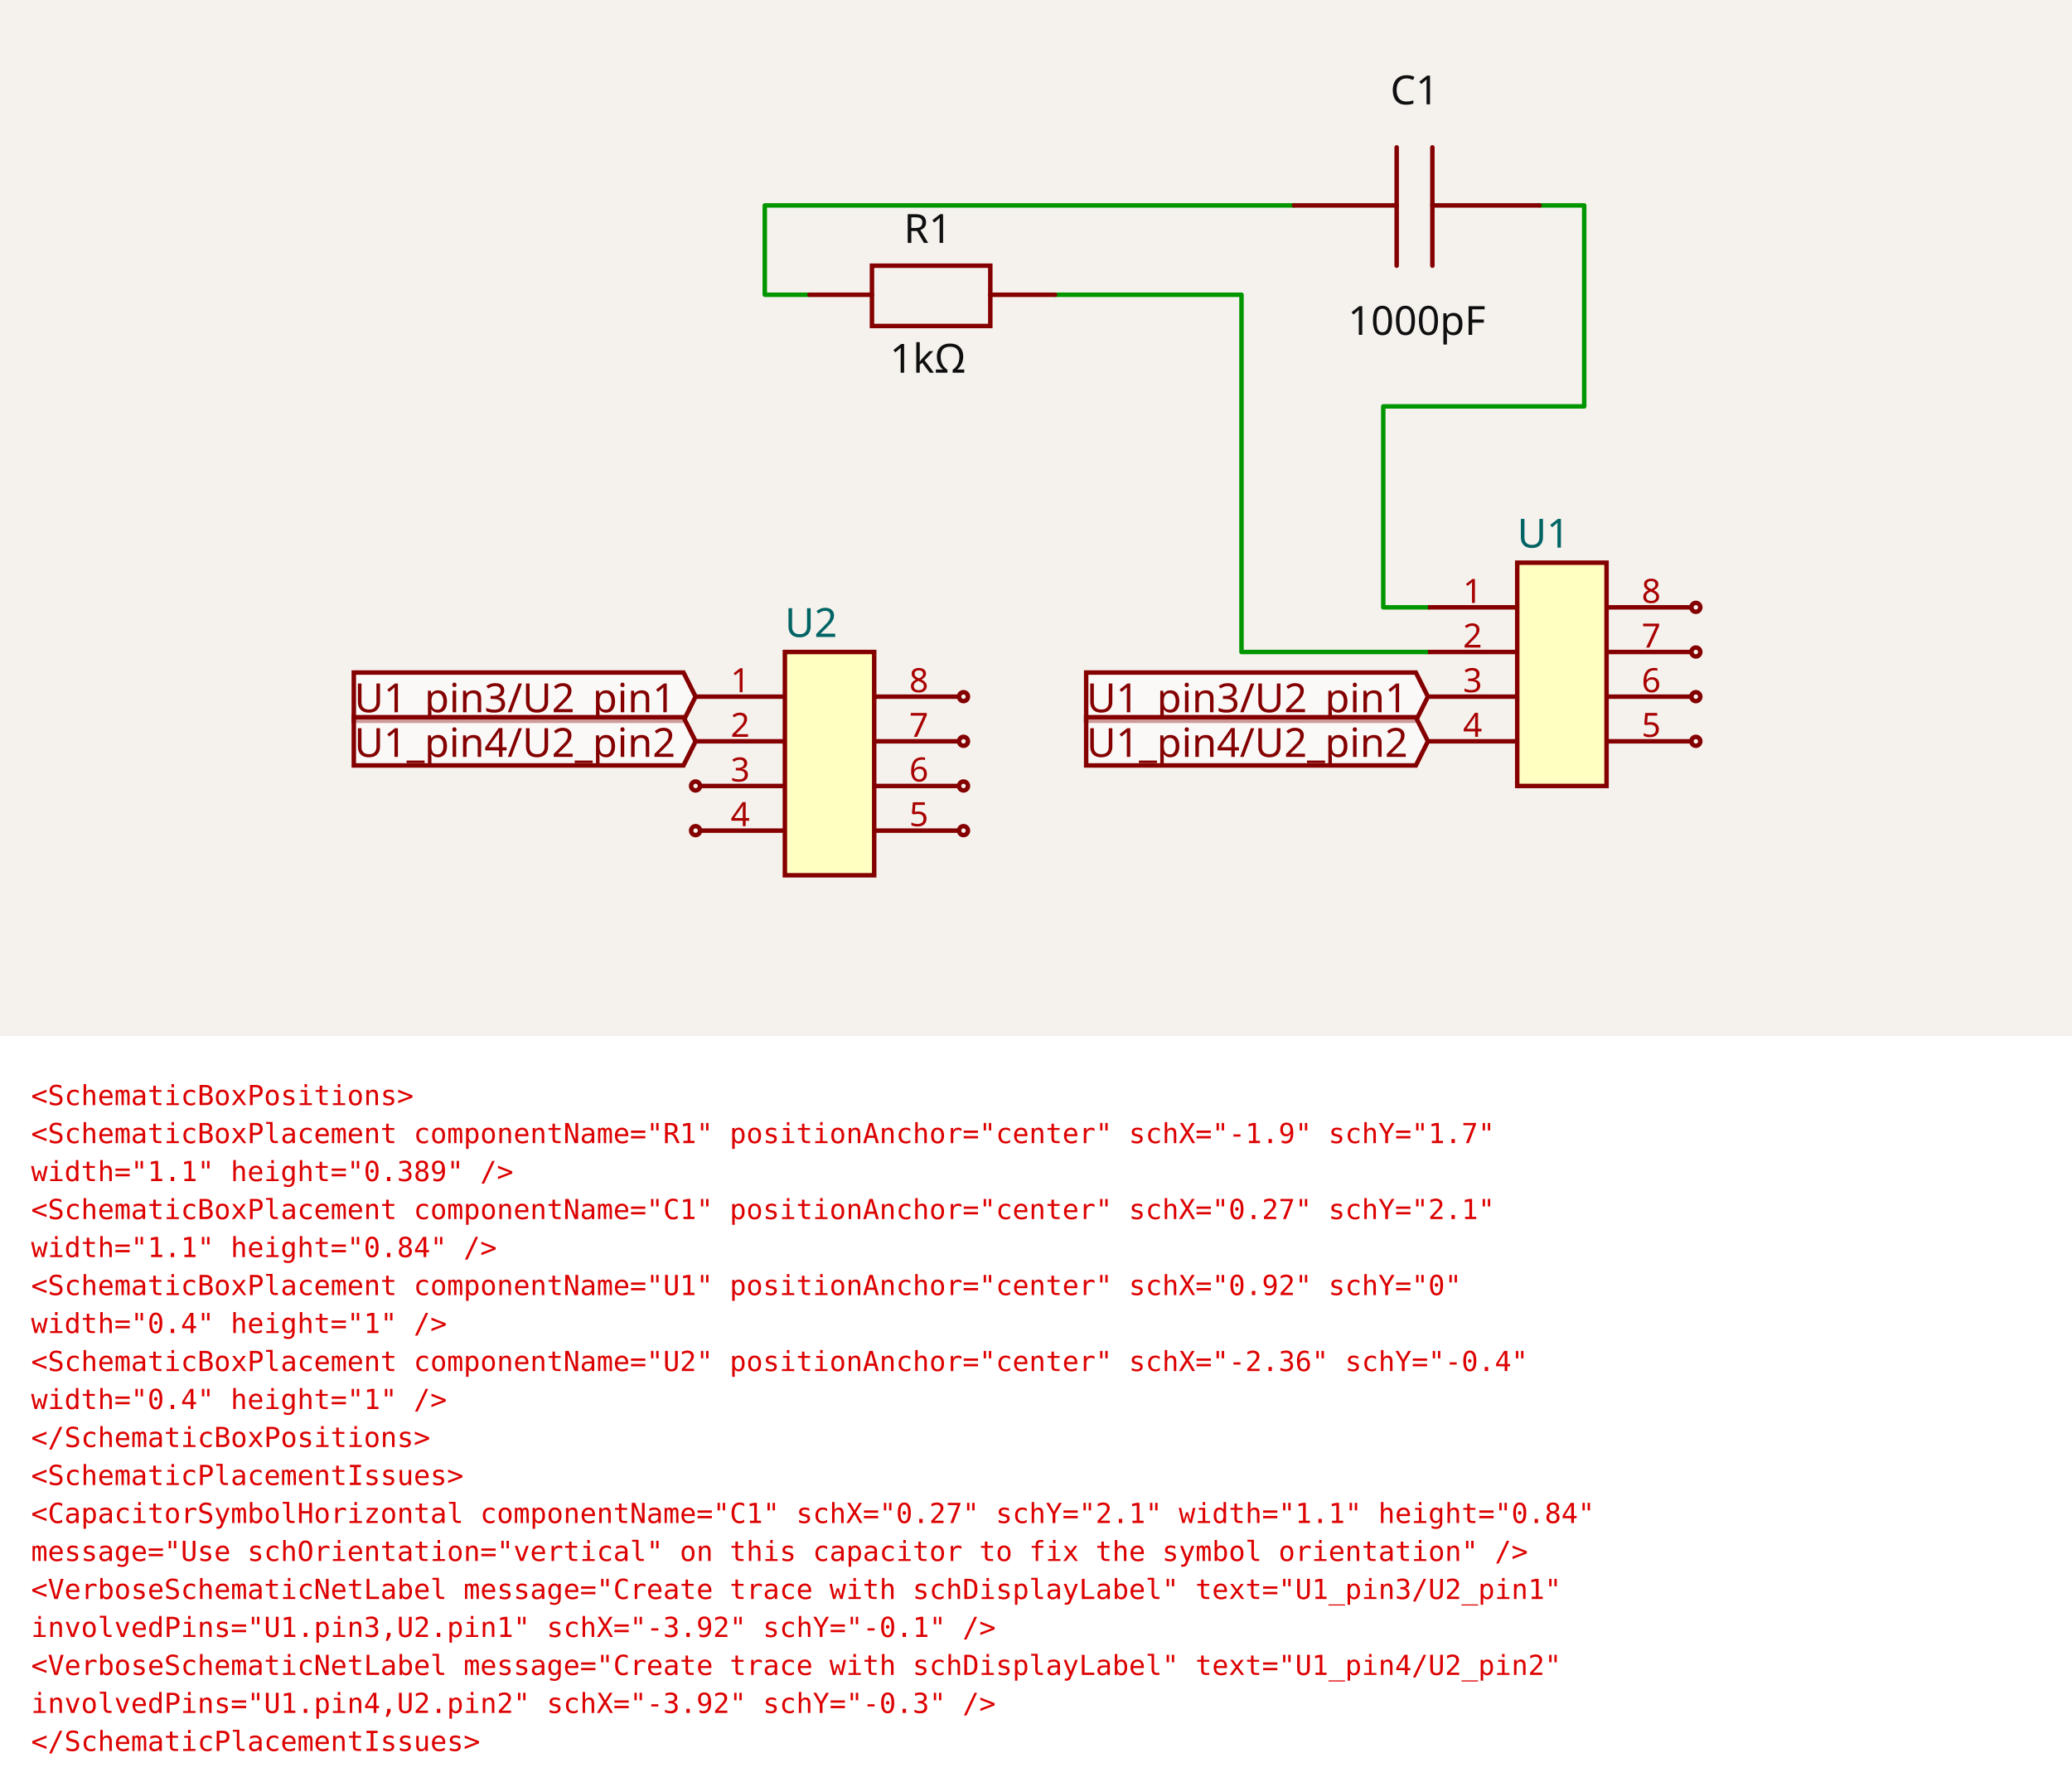
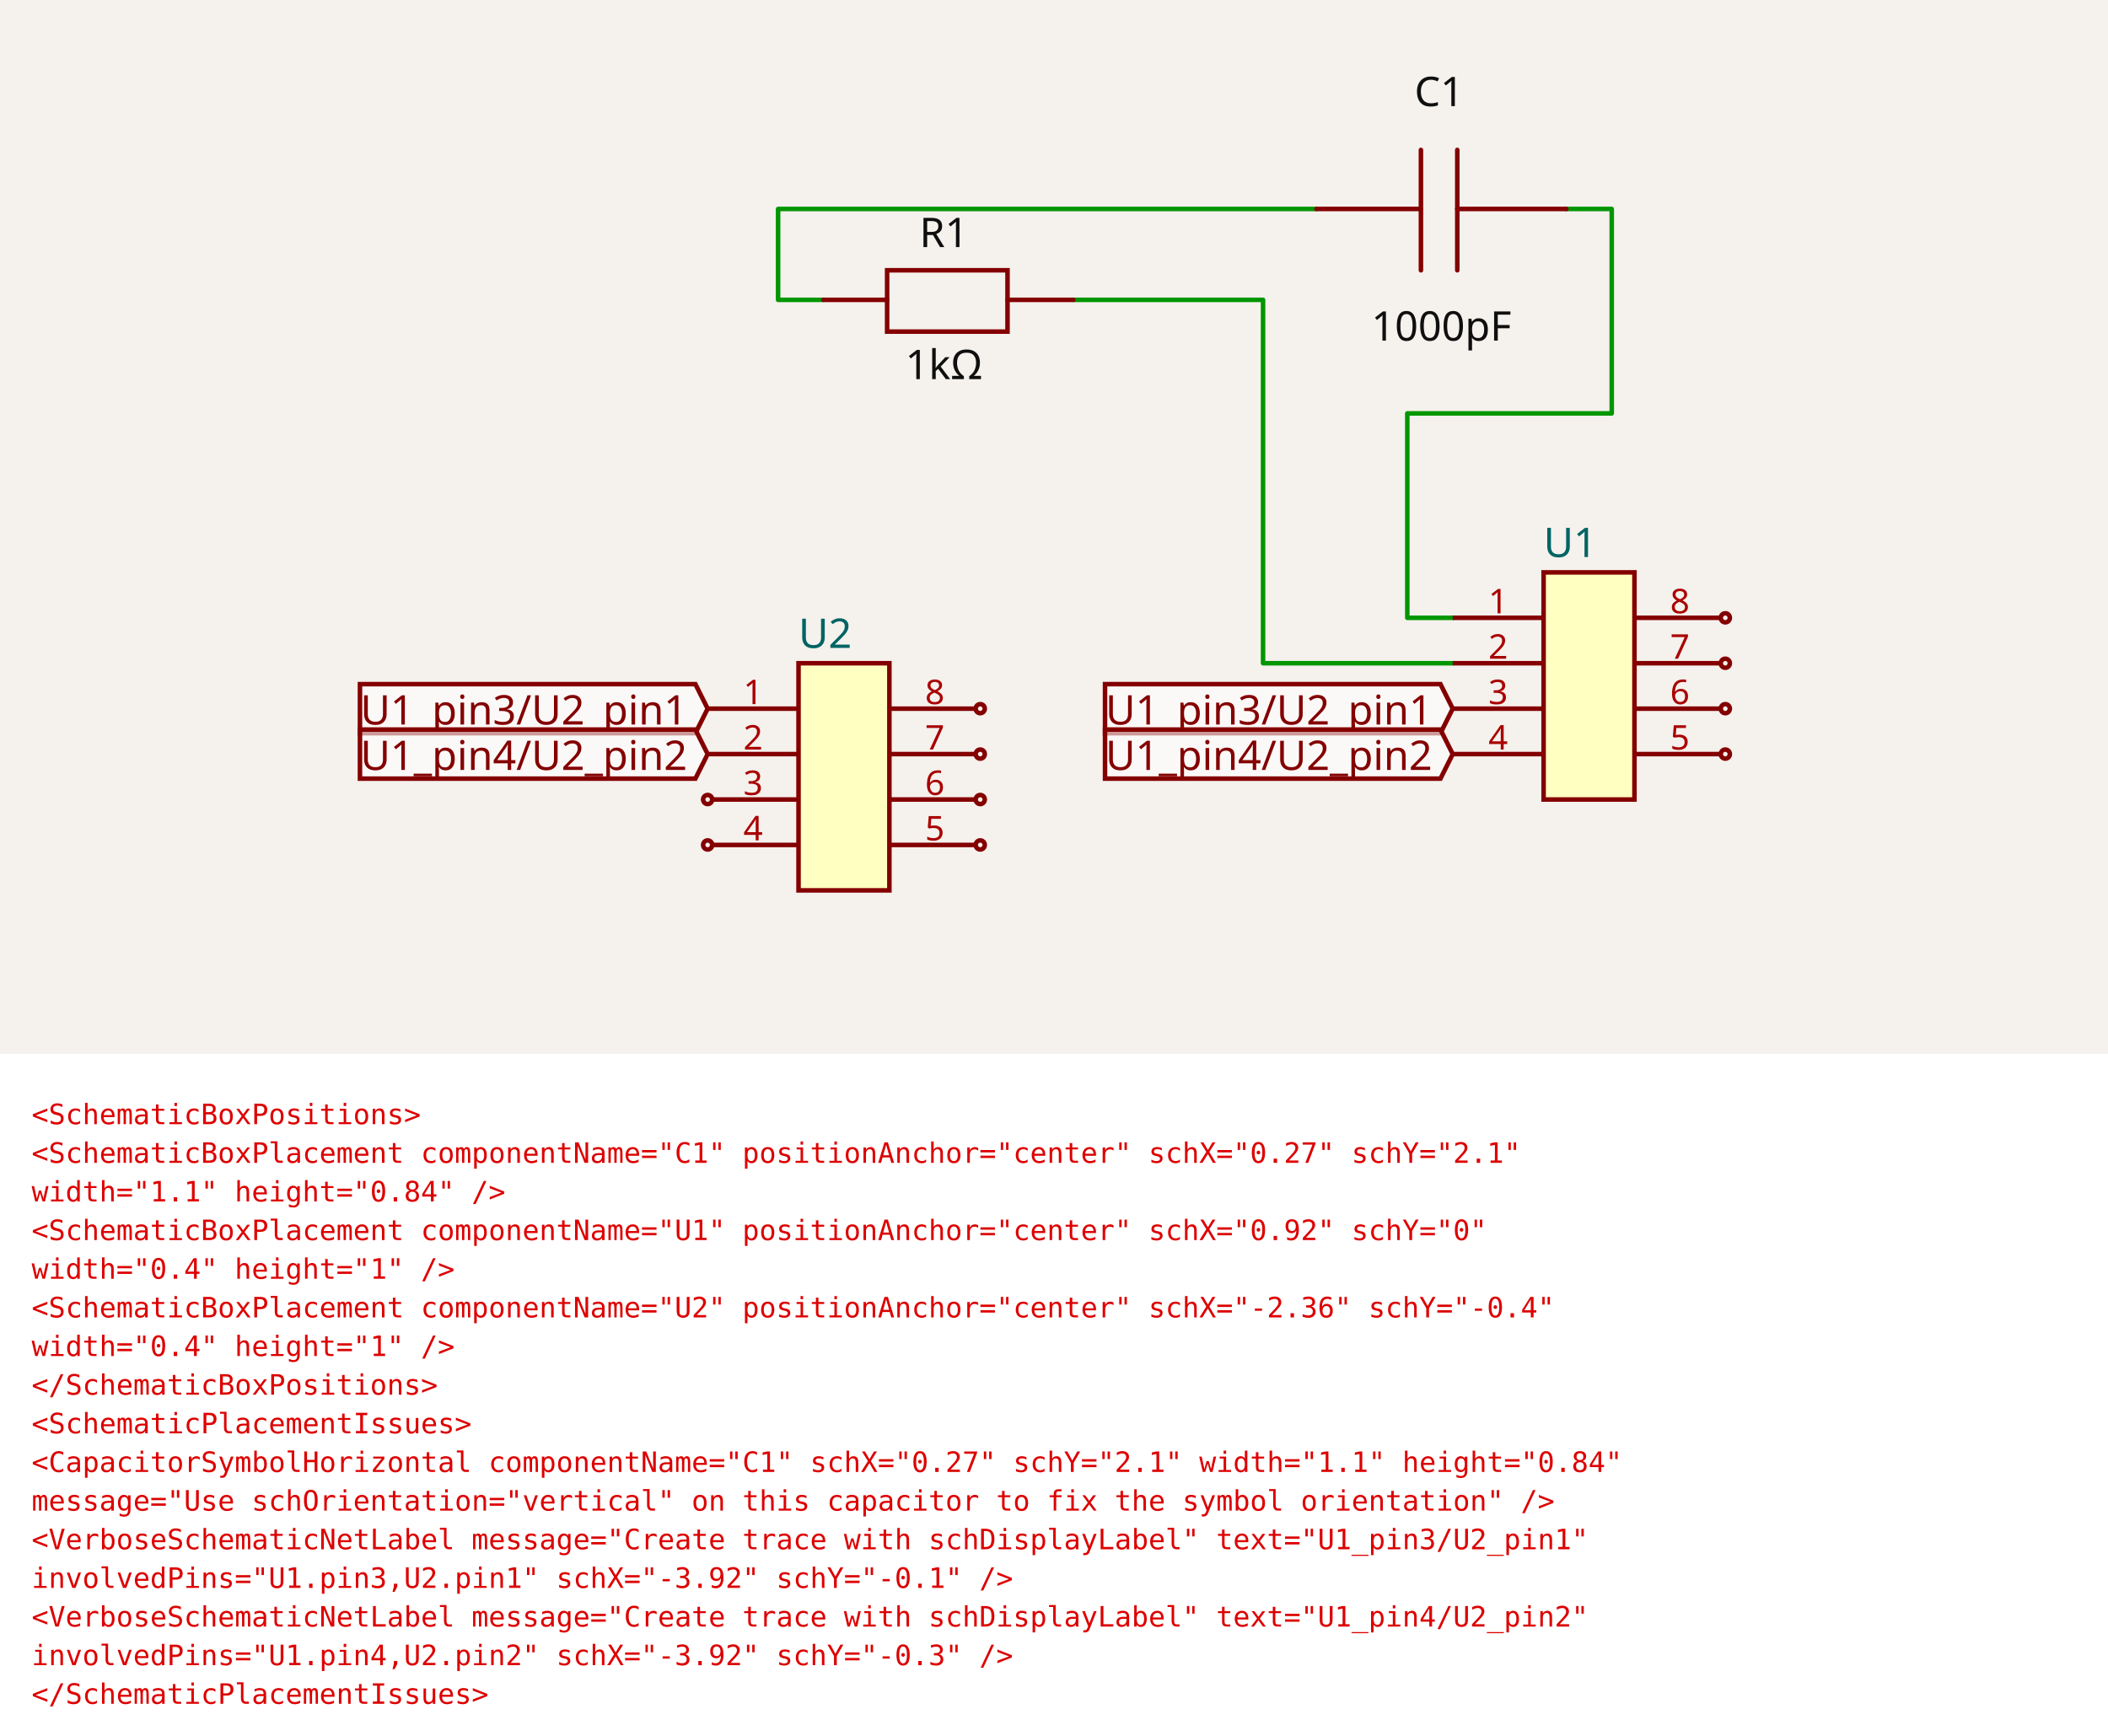
- <svg xmlns="http://www.w3.org/2000/svg" width="1200" height="1032" viewBox="0 0 1200 1032" role="img" aria-label="schematic analysis fixture">
+ <svg xmlns="http://www.w3.org/2000/svg" width="1200" height="988" viewBox="0 0 1200 988" role="img" aria-label="schematic analysis fixture">
  <g transform="translate(0, 0)">
    <style>
              .boundary { fill: rgb(245, 241, 237); }
              .schematic-boundary { fill: none; stroke: #fff; }
              .component { fill: none; stroke: rgb(132, 0, 0); }
              .chip { fill: rgb(255, 255, 194); stroke: rgb(132, 0, 0); }
              .component-pin { fill: none; stroke: rgb(132, 0, 0); }
              /* Basic per-trace hover fallback */
              .trace:hover {
                filter: invert(1);
              }
              .trace:hover .trace-crossing-outline {
                opacity: 0;
              }
              .trace:hover .trace-junction {
                filter: invert(1);
              }
              /* Net-hover highlighting: when a trace or its overlays are hovered,
                 invert color for all traces (base + overlays) sharing the same
                 subcircuit connectivity key. Also hide crossing outline during hover. */
-               svg:has(:is(g.trace[data-subcircuit-connectivity-map-key="unnamedsubcircuit1330_connectivity_net1"], g.trace-overlays[data-subcircuit-connectivity-map-key="unnamedsubcircuit1330_connectivity_net1"]):hover) :is(g.trace[data-subcircuit-connectivity-map-key="unnamedsubcircuit1330_connectivity_net1"], g.trace-overlays[data-subcircuit-connectivity-map-key="unnamedsubcircuit1330_connectivity_net1"]) { filter: invert(1); }
- svg:has(:is(g.trace[data-subcircuit-connectivity-map-key="unnamedsubcircuit1330_connectivity_net1"], g.trace-overlays[data-subcircuit-connectivity-map-key="unnamedsubcircuit1330_connectivity_net1"]):hover) g.trace-overlays[data-subcircuit-connectivity-map-key="unnamedsubcircuit1330_connectivity_net1"] .trace-crossing-outline { opacity: 0; }
- svg:has(:is(g.trace[data-subcircuit-connectivity-map-key="undefined"], g.trace-overlays[data-subcircuit-connectivity-map-key="undefined"]):hover) :is(g.trace[data-subcircuit-connectivity-map-key="undefined"], g.trace-overlays[data-subcircuit-connectivity-map-key="undefined"]) { filter: invert(1); }
- svg:has(:is(g.trace[data-subcircuit-connectivity-map-key="undefined"], g.trace-overlays[data-subcircuit-connectivity-map-key="undefined"]):hover) g.trace-overlays[data-subcircuit-connectivity-map-key="undefined"] .trace-crossing-outline { opacity: 0; }
+               svg:has(:is(g.trace[data-subcircuit-connectivity-map-key="unnamedsubcircuitsubcircuit_source_group_0_connectivity_net1"], g.trace-overlays[data-subcircuit-connectivity-map-key="unnamedsubcircuitsubcircuit_source_group_0_connectivity_net1"]):hover) :is(g.trace[data-subcircuit-connectivity-map-key="unnamedsubcircuitsubcircuit_source_group_0_connectivity_net1"], g.trace-overlays[data-subcircuit-connectivity-map-key="unnamedsubcircuitsubcircuit_source_group_0_connectivity_net1"]) { filter: invert(1); }
+ svg:has(:is(g.trace[data-subcircuit-connectivity-map-key="unnamedsubcircuitsubcircuit_source_group_0_connectivity_net1"], g.trace-overlays[data-subcircuit-connectivity-map-key="unnamedsubcircuitsubcircuit_source_group_0_connectivity_net1"]):hover) g.trace-overlays[data-subcircuit-connectivity-map-key="unnamedsubcircuitsubcircuit_source_group_0_connectivity_net1"] .trace-crossing-outline { opacity: 0; }
+ svg:has(:is(g.trace[data-subcircuit-connectivity-map-key="unnamedsubcircuitsubcircuit_source_group_0_connectivity_net0"], g.trace-overlays[data-subcircuit-connectivity-map-key="unnamedsubcircuitsubcircuit_source_group_0_connectivity_net0"]):hover) :is(g.trace[data-subcircuit-connectivity-map-key="unnamedsubcircuitsubcircuit_source_group_0_connectivity_net0"], g.trace-overlays[data-subcircuit-connectivity-map-key="unnamedsubcircuitsubcircuit_source_group_0_connectivity_net0"]) { filter: invert(1); }
+ svg:has(:is(g.trace[data-subcircuit-connectivity-map-key="unnamedsubcircuitsubcircuit_source_group_0_connectivity_net0"], g.trace-overlays[data-subcircuit-connectivity-map-key="unnamedsubcircuitsubcircuit_source_group_0_connectivity_net0"]):hover) g.trace-overlays[data-subcircuit-connectivity-map-key="unnamedsubcircuitsubcircuit_source_group_0_connectivity_net0"] .trace-crossing-outline { opacity: 0; }
+ svg:has(:is(g.trace[data-subcircuit-connectivity-map-key="unnamedsubcircuitsubcircuit_source_group_0_connectivity_net2"], g.trace-overlays[data-subcircuit-connectivity-map-key="unnamedsubcircuitsubcircuit_source_group_0_connectivity_net2"]):hover) :is(g.trace[data-subcircuit-connectivity-map-key="unnamedsubcircuitsubcircuit_source_group_0_connectivity_net2"], g.trace-overlays[data-subcircuit-connectivity-map-key="unnamedsubcircuitsubcircuit_source_group_0_connectivity_net2"]) { filter: invert(1); }
+ svg:has(:is(g.trace[data-subcircuit-connectivity-map-key="unnamedsubcircuitsubcircuit_source_group_0_connectivity_net2"], g.trace-overlays[data-subcircuit-connectivity-map-key="unnamedsubcircuitsubcircuit_source_group_0_connectivity_net2"]):hover) g.trace-overlays[data-subcircuit-connectivity-map-key="unnamedsubcircuitsubcircuit_source_group_0_connectivity_net2"] .trace-crossing-outline { opacity: 0; }
              .text { font-family: sans-serif; fill: rgb(0, 150, 0); }
              .pin-number { fill: rgb(169, 0, 0); }
              .port-label { fill: rgb(0, 100, 100); }
              .component-name { fill: rgb(0, 100, 100); }
+ 
            </style>
    <rect class="boundary" x="0" y="0" width="1200" height="600" />
-     <g class="trace" data-layer="base" data-circuit-json-type="schematic_trace" data-schematic-trace-id="schematic_trace_0" data-subcircuit-connectivity-map-key="unnamedsubcircuit1330_connectivity_net1">
-       <path d="M 826.983 351.724 L 801.121 351.724 L 801.121 235.345 L 917.5 235.345 L 917.5 118.966 L 891.638 118.966" class="trace-invisible-hover-outline" stroke="rgb(0, 150, 0)" fill="none" stroke-width="20.69px" stroke-linecap="round" opacity="0" stroke-linejoin="round" />
-       <path d="M 826.983 351.724 L 801.121 351.724 L 801.121 235.345 L 917.5 235.345 L 917.5 118.966 L 891.638 118.966" stroke="rgb(0, 150, 0)" fill="none" stroke-width="2.586px" stroke-linecap="round" stroke-linejoin="round" />
-     </g>
-     <g class="trace" data-layer="base" data-circuit-json-type="schematic_trace" data-schematic-trace-id="schematic_trace_1">
-       <path d="M 749.397 118.966 L 442.931 118.966 L 442.931 170.69 L 468.793 170.69" class="trace-invisible-hover-outline" stroke="rgb(0, 150, 0)" fill="none" stroke-width="20.69px" stroke-linecap="round" opacity="0" stroke-linejoin="round" />
-       <path d="M 749.397 118.966 L 442.931 118.966 L 442.931 170.69 L 468.793 170.69" stroke="rgb(0, 150, 0)" fill="none" stroke-width="2.586px" stroke-linecap="round" stroke-linejoin="round" />
-     </g>
-     <g class="trace" data-layer="base" data-circuit-json-type="schematic_trace" data-schematic-trace-id="schematic_trace_2">
-       <path d="M 826.983 377.586 L 719.009 377.586 L 719.009 170.69 L 611.034 170.69" class="trace-invisible-hover-outline" stroke="rgb(0, 150, 0)" fill="none" stroke-width="20.69px" stroke-linecap="round" opacity="0" stroke-linejoin="round" />
-       <path d="M 826.983 377.586 L 719.009 377.586 L 719.009 170.69 L 611.034 170.69" stroke="rgb(0, 150, 0)" fill="none" stroke-width="2.586px" stroke-linecap="round" stroke-linejoin="round" />
-     </g>
-     <g class="trace-overlays" data-layer="overlay" data-circuit-json-type="schematic_trace" data-schematic-trace-id="schematic_trace_0" data-subcircuit-connectivity-map-key="unnamedsubcircuit1330_connectivity_net1" />
-     <g class="trace-overlays" data-layer="overlay" data-circuit-json-type="schematic_trace" data-schematic-trace-id="schematic_trace_1" />
-     <g class="trace-overlays" data-layer="overlay" data-circuit-json-type="schematic_trace" data-schematic-trace-id="schematic_trace_2" />
-     <g data-circuit-json-type="schematic_component" data-schematic-component-id="schematic_component_0">
-       <rect class="component-overlay" x="468.793" y="153.879" width="142.241" height="34.914" fill="transparent" />
-       <path d="M 468.793 170.69 L 505 170.69" stroke="rgb(132, 0, 0)" fill="none" stroke-width="2.586px" stroke-linecap="round" />
-       <path d="M 573.534 170.69 L 611.034 170.69" stroke="rgb(132, 0, 0)" fill="none" stroke-width="2.586px" stroke-linecap="round" />
-       <path d="M 539.914 153.879 L 573.534 153.879 L 573.534 188.793 L 505 188.793 L 505 153.879 L 539.914 153.879" stroke="rgb(132, 0, 0)" fill="none" stroke-width="2.586px" stroke-linecap="round" />
-       <text x="537.328" y="147.484" stroke="rgb(245, 241, 237)" stroke-width="2.586px" paint-order="stroke" fill="rgb(15, 15, 15)" font-family="sans-serif" text-anchor="middle" dominant-baseline="ideographic" font-size="23.276px">R1</text>
-       <text x="537.328" y="197.774" fill="rgb(15, 15, 15)" font-family="sans-serif" text-anchor="middle" dominant-baseline="hanging" font-size="23.276px">1kΩ</text>
-     </g>
-     <g data-circuit-json-type="schematic_component" data-schematic-component-id="schematic_component_1">
-       <rect class="component-overlay" x="749.397" y="85.345" width="142.241" height="68.534" fill="transparent" />
-       <path d="M 891.638 118.966 L 829.569 118.966" stroke="rgb(132, 0, 0)" fill="none" stroke-width="2.586px" stroke-linecap="round" />
-       <path d="M 808.879 118.966 L 749.397 118.966" stroke="rgb(132, 0, 0)" fill="none" stroke-width="2.586px" stroke-linecap="round" />
-       <path d="M 829.569 85.345 L 829.569 153.879" stroke="rgb(132, 0, 0)" fill="none" stroke-width="2.586px" stroke-linecap="round" />
-       <path d="M 808.879 85.345 L 808.879 153.879" stroke="rgb(132, 0, 0)" fill="none" stroke-width="2.586px" stroke-linecap="round" />
-       <text x="819.224" y="67.241" stroke="rgb(245, 241, 237)" stroke-width="2.586px" paint-order="stroke" fill="rgb(15, 15, 15)" font-family="sans-serif" text-anchor="middle" dominant-baseline="ideographic" font-size="23.276px">C1</text>
-       <text x="820.517" y="175.862" fill="rgb(15, 15, 15)" font-family="sans-serif" text-anchor="middle" dominant-baseline="hanging" font-size="23.276px">1000pF</text>
-     </g>
-     <g data-circuit-json-type="schematic_component" data-schematic-component-id="schematic_component_2">
-       <rect class="component chip" x="878.707" y="325.862" width="51.724" height="129.31" stroke-width="2.586px" fill="rgb(255, 255, 194)" stroke="rgb(132, 0, 0)" />
-       <rect class="component-overlay" x="878.707" y="325.862" width="51.724" height="129.31" fill="transparent" />
-       <text x="878.707" y="471.983" fill="#006464" text-anchor="start" dominant-baseline="middle" font-family="sans-serif" font-size="23.276px" transform="rotate(0, 878.7069, 471.9828)" />
-       <text x="878.707" y="309.052" fill="#006464" text-anchor="start" dominant-baseline="middle" font-family="sans-serif" font-size="23.276px" transform="rotate(0, 878.7069, 309.0517)">U1</text>
-       <line class="component-pin" x1="878.707" y1="351.724" x2="826.983" y2="351.724" stroke-width="2.586px" />
-       <g data-schematic-port-id="source_port_4">
+     <g class="trace sch-trace" data-layer="base" data-circuit-json-type="schematic_trace" data-schematic-trace-id="schematic_trace_0" data-subcircuit-connectivity-map-key="unnamedsubcircuitsubcircuit_source_group_0_connectivity_net1">
+       <path d="M 826.983 351.724 L 801.121 351.724 L 801.121 235.345 L 917.5 235.345 L 917.5 118.966 L 891.638 118.966" class="trace-invisible-hover-outline sch-trace-hitbox" stroke="rgb(0, 150, 0)" fill="none" stroke-width="20.69px" stroke-linecap="round" opacity="0" stroke-linejoin="round" />
+       <path class="sch-trace-path" d="M 826.983 351.724 L 801.121 351.724 L 801.121 235.345 L 917.5 235.345 L 917.5 118.966 L 891.638 118.966" stroke="rgb(0, 150, 0)" fill="none" stroke-width="2.586px" stroke-linecap="round" stroke-linejoin="round" />
+     </g>
+     <g class="trace sch-trace" data-layer="base" data-circuit-json-type="schematic_trace" data-schematic-trace-id="schematic_trace_1" data-subcircuit-connectivity-map-key="unnamedsubcircuitsubcircuit_source_group_0_connectivity_net0">
+       <path d="M 749.397 118.966 L 442.931 118.966 L 442.931 170.69 L 468.793 170.69" class="trace-invisible-hover-outline sch-trace-hitbox" stroke="rgb(0, 150, 0)" fill="none" stroke-width="20.69px" stroke-linecap="round" opacity="0" stroke-linejoin="round" />
+       <path class="sch-trace-path" d="M 749.397 118.966 L 442.931 118.966 L 442.931 170.69 L 468.793 170.69" stroke="rgb(0, 150, 0)" fill="none" stroke-width="2.586px" stroke-linecap="round" stroke-linejoin="round" />
+     </g>
+     <g class="trace sch-trace" data-layer="base" data-circuit-json-type="schematic_trace" data-schematic-trace-id="schematic_trace_2" data-subcircuit-connectivity-map-key="unnamedsubcircuitsubcircuit_source_group_0_connectivity_net2">
+       <path d="M 826.983 377.586 L 719.009 377.586 L 719.009 170.69 L 611.034 170.69" class="trace-invisible-hover-outline sch-trace-hitbox" stroke="rgb(0, 150, 0)" fill="none" stroke-width="20.69px" stroke-linecap="round" opacity="0" stroke-linejoin="round" />
+       <path class="sch-trace-path" d="M 826.983 377.586 L 719.009 377.586 L 719.009 170.69 L 611.034 170.69" stroke="rgb(0, 150, 0)" fill="none" stroke-width="2.586px" stroke-linecap="round" stroke-linejoin="round" />
+     </g>
+     <g class="trace-overlays sch-trace-overlays" data-layer="overlay" data-circuit-json-type="schematic_trace" data-schematic-trace-id="schematic_trace_0" data-subcircuit-connectivity-map-key="unnamedsubcircuitsubcircuit_source_group_0_connectivity_net1" />
+     <g class="trace-overlays sch-trace-overlays" data-layer="overlay" data-circuit-json-type="schematic_trace" data-schematic-trace-id="schematic_trace_1" data-subcircuit-connectivity-map-key="unnamedsubcircuitsubcircuit_source_group_0_connectivity_net0" />
+     <g class="trace-overlays sch-trace-overlays" data-layer="overlay" data-circuit-json-type="schematic_trace" data-schematic-trace-id="schematic_trace_2" data-subcircuit-connectivity-map-key="unnamedsubcircuitsubcircuit_source_group_0_connectivity_net2" />
+     <g class="sch-component" data-circuit-json-type="schematic_component" data-schematic-component-id="schematic_component_0">
+       <rect class="component-overlay sch-component-overlay" x="468.793" y="153.879" width="142.241" height="34.914" fill="transparent" />
+       <path class="sch-component-symbol-path" d="M 468.793 170.69 L 505 170.69" stroke="rgb(132, 0, 0)" fill="none" stroke-width="2.586px" stroke-linecap="round" />
+       <path class="sch-component-symbol-path" d="M 573.534 170.69 L 611.034 170.69" stroke="rgb(132, 0, 0)" fill="none" stroke-width="2.586px" stroke-linecap="round" />
+       <path class="sch-component-symbol-path" d="M 539.914 153.879 L 573.534 153.879 L 573.534 188.793 L 505 188.793 L 505 153.879 L 539.914 153.879" stroke="rgb(132, 0, 0)" fill="none" stroke-width="2.586px" stroke-linecap="round" />
+       <text class="sch-component-name sch-component-text" x="537.328" y="147.484" stroke="rgb(245, 241, 237)" stroke-width="2.586px" paint-order="stroke" fill="rgb(15, 15, 15)" font-family="sans-serif" text-anchor="middle" dominant-baseline="ideographic" font-size="23.276px">R1</text>
+       <text class="sch-component-text" x="537.328" y="197.774" fill="rgb(15, 15, 15)" font-family="sans-serif" text-anchor="middle" dominant-baseline="hanging" font-size="23.276px">1kΩ</text>
+     </g>
+     <g class="sch-component" data-circuit-json-type="schematic_component" data-schematic-component-id="schematic_component_1">
+       <rect class="component-overlay sch-component-overlay" x="749.397" y="85.345" width="142.241" height="68.534" fill="transparent" />
+       <path class="sch-component-symbol-path" d="M 891.638 118.966 L 829.569 118.966" stroke="rgb(132, 0, 0)" fill="none" stroke-width="2.586px" stroke-linecap="round" />
+       <path class="sch-component-symbol-path" d="M 808.879 118.966 L 749.397 118.966" stroke="rgb(132, 0, 0)" fill="none" stroke-width="2.586px" stroke-linecap="round" />
+       <path class="sch-component-symbol-path" d="M 829.569 85.345 L 829.569 153.879" stroke="rgb(132, 0, 0)" fill="none" stroke-width="2.586px" stroke-linecap="round" />
+       <path class="sch-component-symbol-path" d="M 808.879 85.345 L 808.879 153.879" stroke="rgb(132, 0, 0)" fill="none" stroke-width="2.586px" stroke-linecap="round" />
+       <text class="sch-component-name sch-component-text" x="819.224" y="67.241" stroke="rgb(245, 241, 237)" stroke-width="2.586px" paint-order="stroke" fill="rgb(15, 15, 15)" font-family="sans-serif" text-anchor="middle" dominant-baseline="ideographic" font-size="23.276px">C1</text>
+       <text class="sch-component-text" x="820.517" y="175.862" fill="rgb(15, 15, 15)" font-family="sans-serif" text-anchor="middle" dominant-baseline="hanging" font-size="23.276px">1000pF</text>
+     </g>
+     <g class="sch-component" data-circuit-json-type="schematic_component" data-schematic-component-id="schematic_component_2">
+       <rect class="component chip sch-component-body" x="878.707" y="325.862" width="51.724" height="129.31" stroke-width="2.586px" fill="rgb(255, 255, 194)" stroke="rgb(132, 0, 0)" />
+       <rect class="component-overlay sch-component-overlay" x="878.707" y="325.862" width="51.724" height="129.31" fill="transparent" />
+       <text class="sch-text" x="878.707" y="471.983" fill="#006464" text-anchor="start" dominant-baseline="middle" font-family="sans-serif" font-size="23.276px" transform="rotate(0, 878.7069, 471.9828)" />
+       <text class="sch-text" x="878.707" y="309.052" fill="#006464" text-anchor="start" dominant-baseline="middle" font-family="sans-serif" font-size="23.276px" transform="rotate(0, 878.7069, 309.0517)">U1</text>
+       <line class="component-pin sch-component-pin sch-port-line" x1="878.707" y1="351.724" x2="826.983" y2="351.724" stroke-width="2.586px" />
+       <g class="sch-port" data-schematic-port-id="source_port_4">
        <rect x="824.397" y="349.138" width="5.172" height="5.172" opacity="0" />
      </g>
-       <text class="pin-number" x="852.845" y="349.138" style="font-family: sans-serif;" fill="rgb(169, 0, 0)" text-anchor="middle" dominant-baseline="auto" font-size="19.397px" transform="">1</text>
-       <line class="component-pin" x1="878.707" y1="377.586" x2="826.983" y2="377.586" stroke-width="2.586px" />
-       <g data-schematic-port-id="source_port_5">
+       <text class="pin-number sch-pin-number" x="852.845" y="349.138" style="font-family: sans-serif;" fill="rgb(169, 0, 0)" text-anchor="middle" dominant-baseline="auto" font-size="19.397px" transform="">1</text>
+       <line class="component-pin sch-component-pin sch-port-line" x1="878.707" y1="377.586" x2="826.983" y2="377.586" stroke-width="2.586px" />
+       <g class="sch-port" data-schematic-port-id="source_port_5">
        <rect x="824.397" y="375" width="5.172" height="5.172" opacity="0" />
      </g>
-       <text class="pin-number" x="852.845" y="375" style="font-family: sans-serif;" fill="rgb(169, 0, 0)" text-anchor="middle" dominant-baseline="auto" font-size="19.397px" transform="">2</text>
-       <line class="component-pin" x1="878.707" y1="403.448" x2="826.983" y2="403.448" stroke-width="2.586px" />
-       <g data-schematic-port-id="source_port_6">
+       <text class="pin-number sch-pin-number" x="852.845" y="375" style="font-family: sans-serif;" fill="rgb(169, 0, 0)" text-anchor="middle" dominant-baseline="auto" font-size="19.397px" transform="">2</text>
+       <line class="component-pin sch-component-pin sch-port-line" x1="878.707" y1="403.448" x2="826.983" y2="403.448" stroke-width="2.586px" />
+       <g class="sch-port" data-schematic-port-id="source_port_6">
        <rect x="824.397" y="400.862" width="5.172" height="5.172" opacity="0" />
      </g>
-       <text class="pin-number" x="852.845" y="400.862" style="font-family: sans-serif;" fill="rgb(169, 0, 0)" text-anchor="middle" dominant-baseline="auto" font-size="19.397px" transform="">3</text>
-       <line class="component-pin" x1="878.707" y1="429.31" x2="826.983" y2="429.31" stroke-width="2.586px" />
-       <g data-schematic-port-id="source_port_7">
+       <text class="pin-number sch-pin-number" x="852.845" y="400.862" style="font-family: sans-serif;" fill="rgb(169, 0, 0)" text-anchor="middle" dominant-baseline="auto" font-size="19.397px" transform="">3</text>
+       <line class="component-pin sch-component-pin sch-port-line" x1="878.707" y1="429.31" x2="826.983" y2="429.31" stroke-width="2.586px" />
+       <g class="sch-port" data-schematic-port-id="source_port_7">
        <rect x="824.397" y="426.724" width="5.172" height="5.172" opacity="0" />
      </g>
-       <text class="pin-number" x="852.845" y="426.724" style="font-family: sans-serif;" fill="rgb(169, 0, 0)" text-anchor="middle" dominant-baseline="auto" font-size="19.397px" transform="">4</text>
-       <line class="component-pin" x1="930.431" y1="429.31" x2="979.569" y2="429.31" stroke-width="2.586px" />
-       <g data-schematic-port-id="source_port_8">
-         <circle class="component-pin" cx="982.155" cy="429.31" r="2.586" stroke-width="2.586px" />
+       <text class="pin-number sch-pin-number" x="852.845" y="426.724" style="font-family: sans-serif;" fill="rgb(169, 0, 0)" text-anchor="middle" dominant-baseline="auto" font-size="19.397px" transform="">4</text>
+       <line class="component-pin sch-component-pin sch-port-line" x1="930.431" y1="429.31" x2="979.569" y2="429.31" stroke-width="2.586px" />
+       <g class="sch-port" data-schematic-port-id="source_port_8">
+         <circle class="component-pin sch-component-pin sch-port-terminal" cx="982.155" cy="429.31" r="2.586" stroke-width="2.586px" />
        <rect x="979.569" y="426.724" width="5.172" height="5.172" opacity="0" />
      </g>
-       <text class="pin-number" x="956.293" y="426.724" style="font-family: sans-serif;" fill="rgb(169, 0, 0)" text-anchor="middle" dominant-baseline="auto" font-size="19.397px" transform="">5</text>
-       <line class="component-pin" x1="930.431" y1="403.448" x2="979.569" y2="403.448" stroke-width="2.586px" />
-       <g data-schematic-port-id="source_port_9">
-         <circle class="component-pin" cx="982.155" cy="403.448" r="2.586" stroke-width="2.586px" />
+       <text class="pin-number sch-pin-number" x="956.293" y="426.724" style="font-family: sans-serif;" fill="rgb(169, 0, 0)" text-anchor="middle" dominant-baseline="auto" font-size="19.397px" transform="">5</text>
+       <line class="component-pin sch-component-pin sch-port-line" x1="930.431" y1="403.448" x2="979.569" y2="403.448" stroke-width="2.586px" />
+       <g class="sch-port" data-schematic-port-id="source_port_9">
+         <circle class="component-pin sch-component-pin sch-port-terminal" cx="982.155" cy="403.448" r="2.586" stroke-width="2.586px" />
        <rect x="979.569" y="400.862" width="5.172" height="5.172" opacity="0" />
      </g>
-       <text class="pin-number" x="956.293" y="400.862" style="font-family: sans-serif;" fill="rgb(169, 0, 0)" text-anchor="middle" dominant-baseline="auto" font-size="19.397px" transform="">6</text>
-       <line class="component-pin" x1="930.431" y1="377.586" x2="979.569" y2="377.586" stroke-width="2.586px" />
-       <g data-schematic-port-id="source_port_10">
-         <circle class="component-pin" cx="982.155" cy="377.586" r="2.586" stroke-width="2.586px" />
+       <text class="pin-number sch-pin-number" x="956.293" y="400.862" style="font-family: sans-serif;" fill="rgb(169, 0, 0)" text-anchor="middle" dominant-baseline="auto" font-size="19.397px" transform="">6</text>
+       <line class="component-pin sch-component-pin sch-port-line" x1="930.431" y1="377.586" x2="979.569" y2="377.586" stroke-width="2.586px" />
+       <g class="sch-port" data-schematic-port-id="source_port_10">
+         <circle class="component-pin sch-component-pin sch-port-terminal" cx="982.155" cy="377.586" r="2.586" stroke-width="2.586px" />
        <rect x="979.569" y="375" width="5.172" height="5.172" opacity="0" />
      </g>
-       <text class="pin-number" x="956.293" y="375" style="font-family: sans-serif;" fill="rgb(169, 0, 0)" text-anchor="middle" dominant-baseline="auto" font-size="19.397px" transform="">7</text>
-       <line class="component-pin" x1="930.431" y1="351.724" x2="979.569" y2="351.724" stroke-width="2.586px" />
-       <g data-schematic-port-id="source_port_11">
-         <circle class="component-pin" cx="982.155" cy="351.724" r="2.586" stroke-width="2.586px" />
+       <text class="pin-number sch-pin-number" x="956.293" y="375" style="font-family: sans-serif;" fill="rgb(169, 0, 0)" text-anchor="middle" dominant-baseline="auto" font-size="19.397px" transform="">7</text>
+       <line class="component-pin sch-component-pin sch-port-line" x1="930.431" y1="351.724" x2="979.569" y2="351.724" stroke-width="2.586px" />
+       <g class="sch-port" data-schematic-port-id="source_port_11">
+         <circle class="component-pin sch-component-pin sch-port-terminal" cx="982.155" cy="351.724" r="2.586" stroke-width="2.586px" />
        <rect x="979.569" y="349.138" width="5.172" height="5.172" opacity="0" />
      </g>
-       <text class="pin-number" x="956.293" y="349.138" style="font-family: sans-serif;" fill="rgb(169, 0, 0)" text-anchor="middle" dominant-baseline="auto" font-size="19.397px" transform="">8</text>
-     </g>
-     <g data-circuit-json-type="schematic_component" data-schematic-component-id="schematic_component_3">
-       <rect class="component chip" x="454.569" y="377.586" width="51.724" height="129.31" stroke-width="2.586px" fill="rgb(255, 255, 194)" stroke="rgb(132, 0, 0)" />
-       <rect class="component-overlay" x="454.569" y="377.586" width="51.724" height="129.31" fill="transparent" />
-       <text x="454.569" y="523.707" fill="#006464" text-anchor="start" dominant-baseline="middle" font-family="sans-serif" font-size="23.276px" transform="rotate(0, 454.569, 523.7069)" />
-       <text x="454.569" y="360.776" fill="#006464" text-anchor="start" dominant-baseline="middle" font-family="sans-serif" font-size="23.276px" transform="rotate(0, 454.569, 360.7759)">U2</text>
-       <line class="component-pin" x1="454.569" y1="403.448" x2="402.845" y2="403.448" stroke-width="2.586px" />
-       <g data-schematic-port-id="source_port_12">
+       <text class="pin-number sch-pin-number" x="956.293" y="349.138" style="font-family: sans-serif;" fill="rgb(169, 0, 0)" text-anchor="middle" dominant-baseline="auto" font-size="19.397px" transform="">8</text>
+     </g>
+     <g class="sch-component" data-circuit-json-type="schematic_component" data-schematic-component-id="schematic_component_3">
+       <rect class="component chip sch-component-body" x="454.569" y="377.586" width="51.724" height="129.31" stroke-width="2.586px" fill="rgb(255, 255, 194)" stroke="rgb(132, 0, 0)" />
+       <rect class="component-overlay sch-component-overlay" x="454.569" y="377.586" width="51.724" height="129.31" fill="transparent" />
+       <text class="sch-text" x="454.569" y="523.707" fill="#006464" text-anchor="start" dominant-baseline="middle" font-family="sans-serif" font-size="23.276px" transform="rotate(0, 454.569, 523.7069)" />
+       <text class="sch-text" x="454.569" y="360.776" fill="#006464" text-anchor="start" dominant-baseline="middle" font-family="sans-serif" font-size="23.276px" transform="rotate(0, 454.569, 360.7759)">U2</text>
+       <line class="component-pin sch-component-pin sch-port-line" x1="454.569" y1="403.448" x2="402.845" y2="403.448" stroke-width="2.586px" />
+       <g class="sch-port" data-schematic-port-id="source_port_12">
        <rect x="400.259" y="400.862" width="5.172" height="5.172" opacity="0" />
      </g>
-       <text class="pin-number" x="428.707" y="400.862" style="font-family: sans-serif;" fill="rgb(169, 0, 0)" text-anchor="middle" dominant-baseline="auto" font-size="19.397px" transform="">1</text>
-       <line class="component-pin" x1="454.569" y1="429.31" x2="402.845" y2="429.31" stroke-width="2.586px" />
-       <g data-schematic-port-id="source_port_13">
+       <text class="pin-number sch-pin-number" x="428.707" y="400.862" style="font-family: sans-serif;" fill="rgb(169, 0, 0)" text-anchor="middle" dominant-baseline="auto" font-size="19.397px" transform="">1</text>
+       <line class="component-pin sch-component-pin sch-port-line" x1="454.569" y1="429.31" x2="402.845" y2="429.31" stroke-width="2.586px" />
+       <g class="sch-port" data-schematic-port-id="source_port_13">
        <rect x="400.259" y="426.724" width="5.172" height="5.172" opacity="0" />
      </g>
-       <text class="pin-number" x="428.707" y="426.724" style="font-family: sans-serif;" fill="rgb(169, 0, 0)" text-anchor="middle" dominant-baseline="auto" font-size="19.397px" transform="">2</text>
-       <line class="component-pin" x1="454.569" y1="455.172" x2="405.431" y2="455.172" stroke-width="2.586px" />
-       <g data-schematic-port-id="source_port_14">
-         <circle class="component-pin" cx="402.845" cy="455.172" r="2.586" stroke-width="2.586px" />
+       <text class="pin-number sch-pin-number" x="428.707" y="426.724" style="font-family: sans-serif;" fill="rgb(169, 0, 0)" text-anchor="middle" dominant-baseline="auto" font-size="19.397px" transform="">2</text>
+       <line class="component-pin sch-component-pin sch-port-line" x1="454.569" y1="455.172" x2="405.431" y2="455.172" stroke-width="2.586px" />
+       <g class="sch-port" data-schematic-port-id="source_port_14">
+         <circle class="component-pin sch-component-pin sch-port-terminal" cx="402.845" cy="455.172" r="2.586" stroke-width="2.586px" />
        <rect x="400.259" y="452.586" width="5.172" height="5.172" opacity="0" />
      </g>
-       <text class="pin-number" x="428.707" y="452.586" style="font-family: sans-serif;" fill="rgb(169, 0, 0)" text-anchor="middle" dominant-baseline="auto" font-size="19.397px" transform="">3</text>
-       <line class="component-pin" x1="454.569" y1="481.034" x2="405.431" y2="481.034" stroke-width="2.586px" />
-       <g data-schematic-port-id="source_port_15">
-         <circle class="component-pin" cx="402.845" cy="481.034" r="2.586" stroke-width="2.586px" />
+       <text class="pin-number sch-pin-number" x="428.707" y="452.586" style="font-family: sans-serif;" fill="rgb(169, 0, 0)" text-anchor="middle" dominant-baseline="auto" font-size="19.397px" transform="">3</text>
+       <line class="component-pin sch-component-pin sch-port-line" x1="454.569" y1="481.034" x2="405.431" y2="481.034" stroke-width="2.586px" />
+       <g class="sch-port" data-schematic-port-id="source_port_15">
+         <circle class="component-pin sch-component-pin sch-port-terminal" cx="402.845" cy="481.034" r="2.586" stroke-width="2.586px" />
        <rect x="400.259" y="478.448" width="5.172" height="5.172" opacity="0" />
      </g>
-       <text class="pin-number" x="428.707" y="478.448" style="font-family: sans-serif;" fill="rgb(169, 0, 0)" text-anchor="middle" dominant-baseline="auto" font-size="19.397px" transform="">4</text>
-       <line class="component-pin" x1="506.293" y1="481.034" x2="555.431" y2="481.034" stroke-width="2.586px" />
-       <g data-schematic-port-id="source_port_16">
-         <circle class="component-pin" cx="558.017" cy="481.034" r="2.586" stroke-width="2.586px" />
+       <text class="pin-number sch-pin-number" x="428.707" y="478.448" style="font-family: sans-serif;" fill="rgb(169, 0, 0)" text-anchor="middle" dominant-baseline="auto" font-size="19.397px" transform="">4</text>
+       <line class="component-pin sch-component-pin sch-port-line" x1="506.293" y1="481.034" x2="555.431" y2="481.034" stroke-width="2.586px" />
+       <g class="sch-port" data-schematic-port-id="source_port_16">
+         <circle class="component-pin sch-component-pin sch-port-terminal" cx="558.017" cy="481.034" r="2.586" stroke-width="2.586px" />
        <rect x="555.431" y="478.448" width="5.172" height="5.172" opacity="0" />
      </g>
-       <text class="pin-number" x="532.155" y="478.448" style="font-family: sans-serif;" fill="rgb(169, 0, 0)" text-anchor="middle" dominant-baseline="auto" font-size="19.397px" transform="">5</text>
-       <line class="component-pin" x1="506.293" y1="455.172" x2="555.431" y2="455.172" stroke-width="2.586px" />
-       <g data-schematic-port-id="source_port_17">
-         <circle class="component-pin" cx="558.017" cy="455.172" r="2.586" stroke-width="2.586px" />
+       <text class="pin-number sch-pin-number" x="532.155" y="478.448" style="font-family: sans-serif;" fill="rgb(169, 0, 0)" text-anchor="middle" dominant-baseline="auto" font-size="19.397px" transform="">5</text>
+       <line class="component-pin sch-component-pin sch-port-line" x1="506.293" y1="455.172" x2="555.431" y2="455.172" stroke-width="2.586px" />
+       <g class="sch-port" data-schematic-port-id="source_port_17">
+         <circle class="component-pin sch-component-pin sch-port-terminal" cx="558.017" cy="455.172" r="2.586" stroke-width="2.586px" />
        <rect x="555.431" y="452.586" width="5.172" height="5.172" opacity="0" />
      </g>
-       <text class="pin-number" x="532.155" y="452.586" style="font-family: sans-serif;" fill="rgb(169, 0, 0)" text-anchor="middle" dominant-baseline="auto" font-size="19.397px" transform="">6</text>
-       <line class="component-pin" x1="506.293" y1="429.31" x2="555.431" y2="429.31" stroke-width="2.586px" />
-       <g data-schematic-port-id="source_port_18">
-         <circle class="component-pin" cx="558.017" cy="429.31" r="2.586" stroke-width="2.586px" />
+       <text class="pin-number sch-pin-number" x="532.155" y="452.586" style="font-family: sans-serif;" fill="rgb(169, 0, 0)" text-anchor="middle" dominant-baseline="auto" font-size="19.397px" transform="">6</text>
+       <line class="component-pin sch-component-pin sch-port-line" x1="506.293" y1="429.31" x2="555.431" y2="429.31" stroke-width="2.586px" />
+       <g class="sch-port" data-schematic-port-id="source_port_18">
+         <circle class="component-pin sch-component-pin sch-port-terminal" cx="558.017" cy="429.31" r="2.586" stroke-width="2.586px" />
        <rect x="555.431" y="426.724" width="5.172" height="5.172" opacity="0" />
      </g>
-       <text class="pin-number" x="532.155" y="426.724" style="font-family: sans-serif;" fill="rgb(169, 0, 0)" text-anchor="middle" dominant-baseline="auto" font-size="19.397px" transform="">7</text>
-       <line class="component-pin" x1="506.293" y1="403.448" x2="555.431" y2="403.448" stroke-width="2.586px" />
-       <g data-schematic-port-id="source_port_19">
-         <circle class="component-pin" cx="558.017" cy="403.448" r="2.586" stroke-width="2.586px" />
+       <text class="pin-number sch-pin-number" x="532.155" y="426.724" style="font-family: sans-serif;" fill="rgb(169, 0, 0)" text-anchor="middle" dominant-baseline="auto" font-size="19.397px" transform="">7</text>
+       <line class="component-pin sch-component-pin sch-port-line" x1="506.293" y1="403.448" x2="555.431" y2="403.448" stroke-width="2.586px" />
+       <g class="sch-port" data-schematic-port-id="source_port_19">
+         <circle class="component-pin sch-component-pin sch-port-terminal" cx="558.017" cy="403.448" r="2.586" stroke-width="2.586px" />
        <rect x="555.431" y="400.862" width="5.172" height="5.172" opacity="0" />
      </g>
-       <text class="pin-number" x="532.155" y="400.862" style="font-family: sans-serif;" fill="rgb(169, 0, 0)" text-anchor="middle" dominant-baseline="auto" font-size="19.397px" transform="">8</text>
-     </g>
-     <g class="schematic-port-hover" data-schematic-port-id="source_port_0">
+       <text class="pin-number sch-pin-number" x="532.155" y="400.862" style="font-family: sans-serif;" fill="rgb(169, 0, 0)" text-anchor="middle" dominant-baseline="auto" font-size="19.397px" transform="">8</text>
+     </g>
+     <g class="schematic-port-hover sch-port-hover" data-schematic-port-id="source_port_0">
      <circle cx="468.793" cy="170.69" r="5.172" fill="red" opacity="0" />
    </g>
-     <g class="schematic-port-hover" data-schematic-port-id="source_port_1">
+     <g class="schematic-port-hover sch-port-hover" data-schematic-port-id="source_port_1">
      <circle cx="611.034" cy="170.69" r="5.172" fill="red" opacity="0" />
    </g>
-     <g class="schematic-port-hover" data-schematic-port-id="source_port_2">
+     <g class="schematic-port-hover sch-port-hover" data-schematic-port-id="source_port_2">
      <circle cx="749.397" cy="118.966" r="5.172" fill="red" opacity="0" />
    </g>
-     <g class="schematic-port-hover" data-schematic-port-id="source_port_3">
+     <g class="schematic-port-hover sch-port-hover" data-schematic-port-id="source_port_3">
      <circle cx="891.638" cy="118.966" r="5.172" fill="red" opacity="0" />
    </g>
-     <g class="schematic-port-hover" data-schematic-port-id="source_port_4">
+     <g class="schematic-port-hover sch-port-hover" data-schematic-port-id="source_port_4">
      <circle cx="826.983" cy="351.724" r="5.172" fill="red" opacity="0" />
    </g>
-     <g class="schematic-port-hover" data-schematic-port-id="source_port_5">
+     <g class="schematic-port-hover sch-port-hover" data-schematic-port-id="source_port_5">
      <circle cx="826.983" cy="377.586" r="5.172" fill="red" opacity="0" />
    </g>
-     <g class="schematic-port-hover" data-schematic-port-id="source_port_6">
+     <g class="schematic-port-hover sch-port-hover" data-schematic-port-id="source_port_6">
      <circle cx="826.983" cy="403.448" r="5.172" fill="red" opacity="0" />
    </g>
-     <g class="schematic-port-hover" data-schematic-port-id="source_port_7">
+     <g class="schematic-port-hover sch-port-hover" data-schematic-port-id="source_port_7">
      <circle cx="826.983" cy="429.31" r="5.172" fill="red" opacity="0" />
    </g>
-     <g class="schematic-port-hover" data-schematic-port-id="source_port_8">
+     <g class="schematic-port-hover sch-port-hover" data-schematic-port-id="source_port_8">
      <circle cx="982.155" cy="429.31" r="5.172" fill="red" opacity="0" />
    </g>
-     <g class="schematic-port-hover" data-schematic-port-id="source_port_9">
+     <g class="schematic-port-hover sch-port-hover" data-schematic-port-id="source_port_9">
      <circle cx="982.155" cy="403.448" r="5.172" fill="red" opacity="0" />
    </g>
-     <g class="schematic-port-hover" data-schematic-port-id="source_port_10">
+     <g class="schematic-port-hover sch-port-hover" data-schematic-port-id="source_port_10">
      <circle cx="982.155" cy="377.586" r="5.172" fill="red" opacity="0" />
    </g>
-     <g class="schematic-port-hover" data-schematic-port-id="source_port_11">
+     <g class="schematic-port-hover sch-port-hover" data-schematic-port-id="source_port_11">
      <circle cx="982.155" cy="351.724" r="5.172" fill="red" opacity="0" />
    </g>
-     <g class="schematic-port-hover" data-schematic-port-id="source_port_12">
+     <g class="schematic-port-hover sch-port-hover" data-schematic-port-id="source_port_12">
      <circle cx="402.845" cy="403.448" r="5.172" fill="red" opacity="0" />
    </g>
-     <g class="schematic-port-hover" data-schematic-port-id="source_port_13">
+     <g class="schematic-port-hover sch-port-hover" data-schematic-port-id="source_port_13">
      <circle cx="402.845" cy="429.31" r="5.172" fill="red" opacity="0" />
    </g>
-     <g class="schematic-port-hover" data-schematic-port-id="source_port_14">
+     <g class="schematic-port-hover sch-port-hover" data-schematic-port-id="source_port_14">
      <circle cx="402.845" cy="455.172" r="5.172" fill="red" opacity="0" />
    </g>
-     <g class="schematic-port-hover" data-schematic-port-id="source_port_15">
+     <g class="schematic-port-hover sch-port-hover" data-schematic-port-id="source_port_15">
      <circle cx="402.845" cy="481.034" r="5.172" fill="red" opacity="0" />
    </g>
-     <g class="schematic-port-hover" data-schematic-port-id="source_port_16">
+     <g class="schematic-port-hover sch-port-hover" data-schematic-port-id="source_port_16">
      <circle cx="558.017" cy="481.034" r="5.172" fill="red" opacity="0" />
    </g>
-     <g class="schematic-port-hover" data-schematic-port-id="source_port_17">
+     <g class="schematic-port-hover sch-port-hover" data-schematic-port-id="source_port_17">
      <circle cx="558.017" cy="455.172" r="5.172" fill="red" opacity="0" />
    </g>
-     <g class="schematic-port-hover" data-schematic-port-id="source_port_18">
+     <g class="schematic-port-hover sch-port-hover" data-schematic-port-id="source_port_18">
      <circle cx="558.017" cy="429.31" r="5.172" fill="red" opacity="0" />
    </g>
-     <g class="schematic-port-hover" data-schematic-port-id="source_port_19">
+     <g class="schematic-port-hover sch-port-hover" data-schematic-port-id="source_port_19">
      <circle cx="558.017" cy="403.448" r="5.172" fill="red" opacity="0" />
    </g>
-     <path class="net-label" d="     M 402.845,403.448     L 395.862,417.414     L 204.914,417.414     L 204.914,389.483     L 395.862,389.483     Z   " fill="rgba(255, 255, 255, 0.6)" stroke="rgb(132, 0, 0)" stroke-width="2.586px" />
-     <text class="net-label-text" x="391.207" y="403.448" fill="rgb(132, 0, 0)" text-anchor="end" dominant-baseline="central" font-family="sans-serif" font-variant-numeric="tabular-nums" font-size="23.276px" transform="">U1_pin3/U2_pin1</text>
-     <path class="net-label" d="     M 826.983,403.448     L 820,417.414     L 629.052,417.414     L 629.052,389.483     L 820,389.483     Z   " fill="rgba(255, 255, 255, 0.6)" stroke="rgb(132, 0, 0)" stroke-width="2.586px" />
-     <text class="net-label-text" x="815.345" y="403.448" fill="rgb(132, 0, 0)" text-anchor="end" dominant-baseline="central" font-family="sans-serif" font-variant-numeric="tabular-nums" font-size="23.276px" transform="">U1_pin3/U2_pin1</text>
-     <path class="net-label" d="     M 402.845,429.31     L 395.862,443.276     L 204.914,443.276     L 204.914,415.345     L 395.862,415.345     Z   " fill="rgba(255, 255, 255, 0.6)" stroke="rgb(132, 0, 0)" stroke-width="2.586px" />
-     <text class="net-label-text" x="391.207" y="429.31" fill="rgb(132, 0, 0)" text-anchor="end" dominant-baseline="central" font-family="sans-serif" font-variant-numeric="tabular-nums" font-size="23.276px" transform="">U1_pin4/U2_pin2</text>
-     <path class="net-label" d="     M 826.983,429.31     L 820,443.276     L 629.052,443.276     L 629.052,415.345     L 820,415.345     Z   " fill="rgba(255, 255, 255, 0.6)" stroke="rgb(132, 0, 0)" stroke-width="2.586px" />
-     <text class="net-label-text" x="815.345" y="429.31" fill="rgb(132, 0, 0)" text-anchor="end" dominant-baseline="central" font-family="sans-serif" font-variant-numeric="tabular-nums" font-size="23.276px" transform="">U1_pin4/U2_pin2</text>
+     <path class="net-label sch-net-label" d="     M 402.845,403.448     L 395.862,417.414     L 204.914,417.414     L 204.914,389.483     L 395.862,389.483     Z   " fill="rgba(255, 255, 255, 0.6)" stroke="rgb(132, 0, 0)" stroke-width="2.586px" />
+     <text class="net-label-text sch-net-label-text" x="391.207" y="403.448" fill="rgb(132, 0, 0)" text-anchor="end" dominant-baseline="central" font-family="sans-serif" font-variant-numeric="tabular-nums" font-size="23.276px" transform="">U1_pin3/U2_pin1</text>
+     <path class="net-label sch-net-label" d="     M 826.983,403.448     L 820,417.414     L 629.052,417.414     L 629.052,389.483     L 820,389.483     Z   " fill="rgba(255, 255, 255, 0.6)" stroke="rgb(132, 0, 0)" stroke-width="2.586px" />
+     <text class="net-label-text sch-net-label-text" x="815.345" y="403.448" fill="rgb(132, 0, 0)" text-anchor="end" dominant-baseline="central" font-family="sans-serif" font-variant-numeric="tabular-nums" font-size="23.276px" transform="">U1_pin3/U2_pin1</text>
+     <path class="net-label sch-net-label" d="     M 402.845,429.31     L 395.862,443.276     L 204.914,443.276     L 204.914,415.345     L 395.862,415.345     Z   " fill="rgba(255, 255, 255, 0.6)" stroke="rgb(132, 0, 0)" stroke-width="2.586px" />
+     <text class="net-label-text sch-net-label-text" x="391.207" y="429.31" fill="rgb(132, 0, 0)" text-anchor="end" dominant-baseline="central" font-family="sans-serif" font-variant-numeric="tabular-nums" font-size="23.276px" transform="">U1_pin4/U2_pin2</text>
+     <path class="net-label sch-net-label" d="     M 826.983,429.31     L 820,443.276     L 629.052,443.276     L 629.052,415.345     L 820,415.345     Z   " fill="rgba(255, 255, 255, 0.6)" stroke="rgb(132, 0, 0)" stroke-width="2.586px" />
+     <text class="net-label-text sch-net-label-text" x="815.345" y="429.31" fill="rgb(132, 0, 0)" text-anchor="end" dominant-baseline="central" font-family="sans-serif" font-variant-numeric="tabular-nums" font-size="23.276px" transform="">U1_pin4/U2_pin2</text>
  </g>
  <g transform="translate(0, 600) scale(1, 1) translate(0, 0)">
    <rect width="100%" height="100%" fill="#fff" />
    <text x="18" y="40" fill="#d00" font-family="Menlo, Consolas, monospace" font-size="16">
      <tspan x="18" dy="0">&lt;SchematicBoxPositions&gt;</tspan>
-       <tspan x="18" dy="22">&lt;SchematicBoxPlacement componentName="R1" positionAnchor="center" schX="-1.9" schY="1.7"</tspan>
-       <tspan x="18" dy="22">  width="1.1" height="0.389" /&gt;</tspan>
      <tspan x="18" dy="22">&lt;SchematicBoxPlacement componentName="C1" positionAnchor="center" schX="0.27" schY="2.1"</tspan>
      <tspan x="18" dy="22">  width="1.1" height="0.84" /&gt;</tspan>
      <tspan x="18" dy="22">&lt;SchematicBoxPlacement componentName="U1" positionAnchor="center" schX="0.92" schY="0"</tspan>
      <tspan x="18" dy="22">  width="0.4" height="1" /&gt;</tspan>
      <tspan x="18" dy="22">&lt;SchematicBoxPlacement componentName="U2" positionAnchor="center" schX="-2.36" schY="-0.4"</tspan>
      <tspan x="18" dy="22">  width="0.4" height="1" /&gt;</tspan>
      <tspan x="18" dy="22">&lt;/SchematicBoxPositions&gt;</tspan>
      <tspan x="18" dy="22">&lt;SchematicPlacementIssues&gt;</tspan>
      <tspan x="18" dy="22">&lt;CapacitorSymbolHorizontal componentName="C1" schX="0.27" schY="2.1" width="1.1" height="0.84"</tspan>
      <tspan x="18" dy="22">  message="Use schOrientation="vertical" on this capacitor to fix the symbol orientation" /&gt;</tspan>
      <tspan x="18" dy="22">&lt;VerboseSchematicNetLabel message="Create trace with schDisplayLabel" text="U1_pin3/U2_pin1"</tspan>
      <tspan x="18" dy="22">  involvedPins="U1.pin3,U2.pin1" schX="-3.92" schY="-0.1" /&gt;</tspan>
      <tspan x="18" dy="22">&lt;VerboseSchematicNetLabel message="Create trace with schDisplayLabel" text="U1_pin4/U2_pin2"</tspan>
      <tspan x="18" dy="22">  involvedPins="U1.pin4,U2.pin2" schX="-3.92" schY="-0.3" /&gt;</tspan>
      <tspan x="18" dy="22">&lt;/SchematicPlacementIssues&gt;</tspan>
    </text>
  </g>
</svg>
